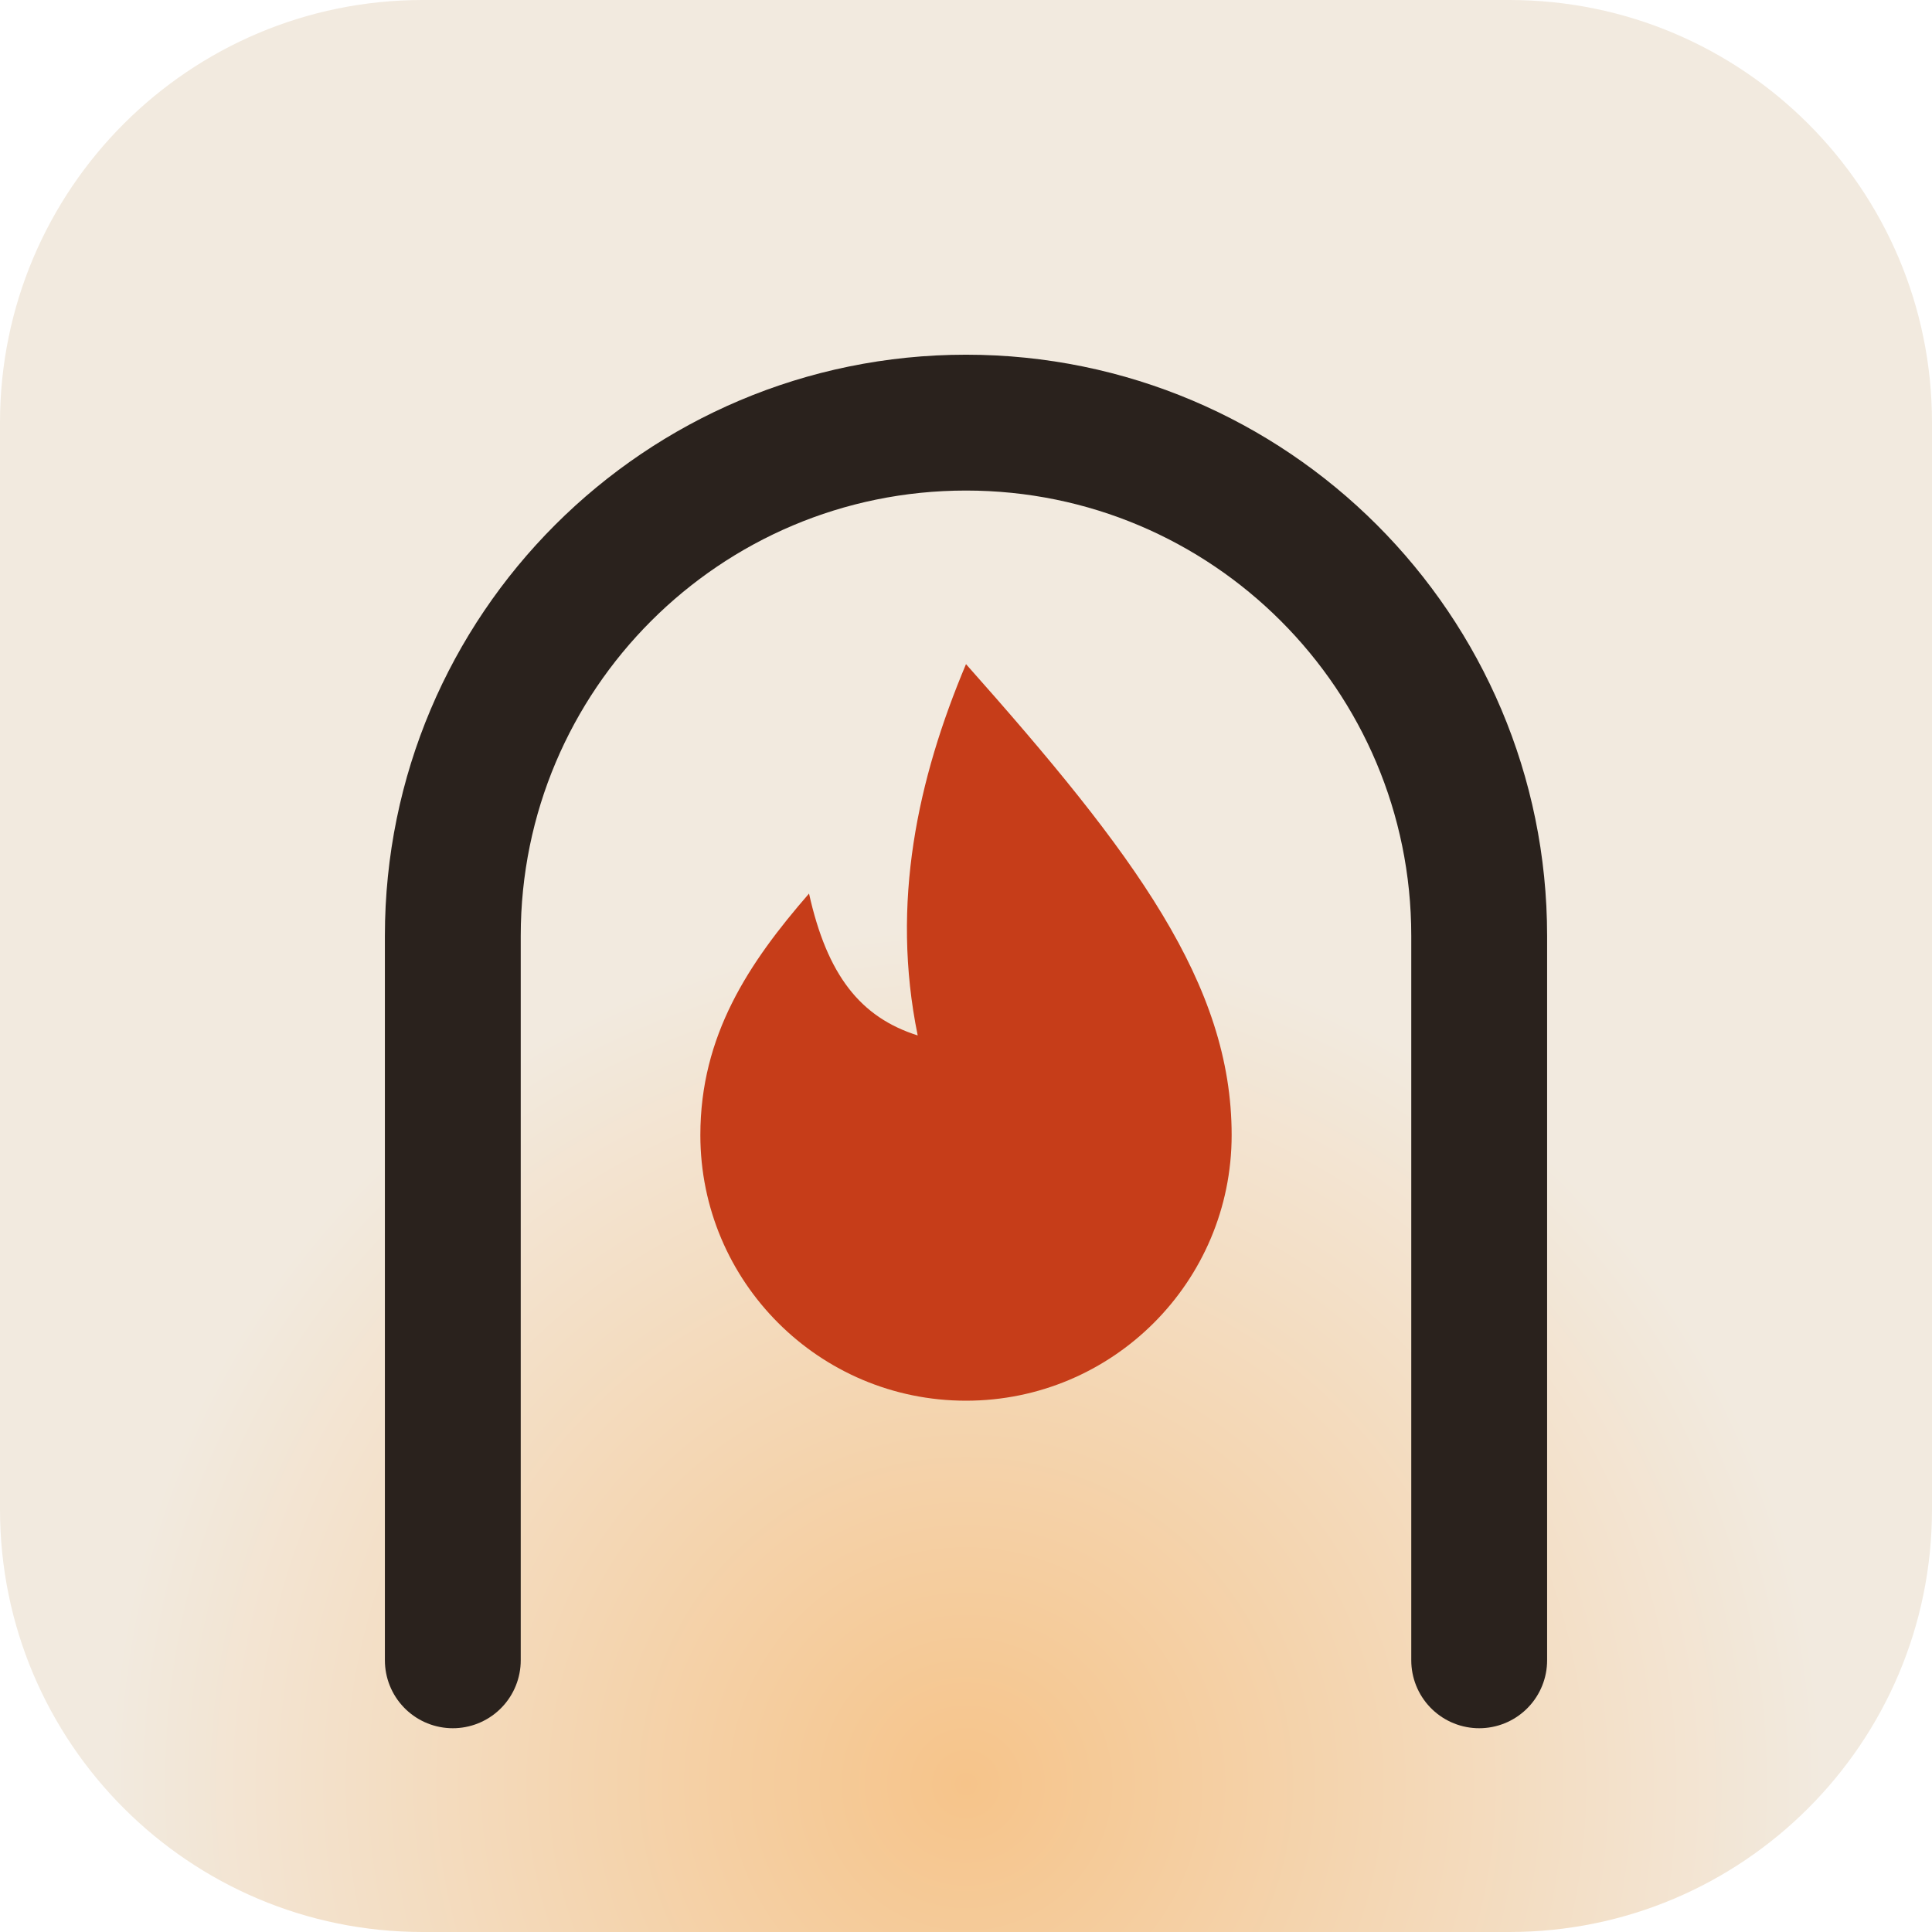
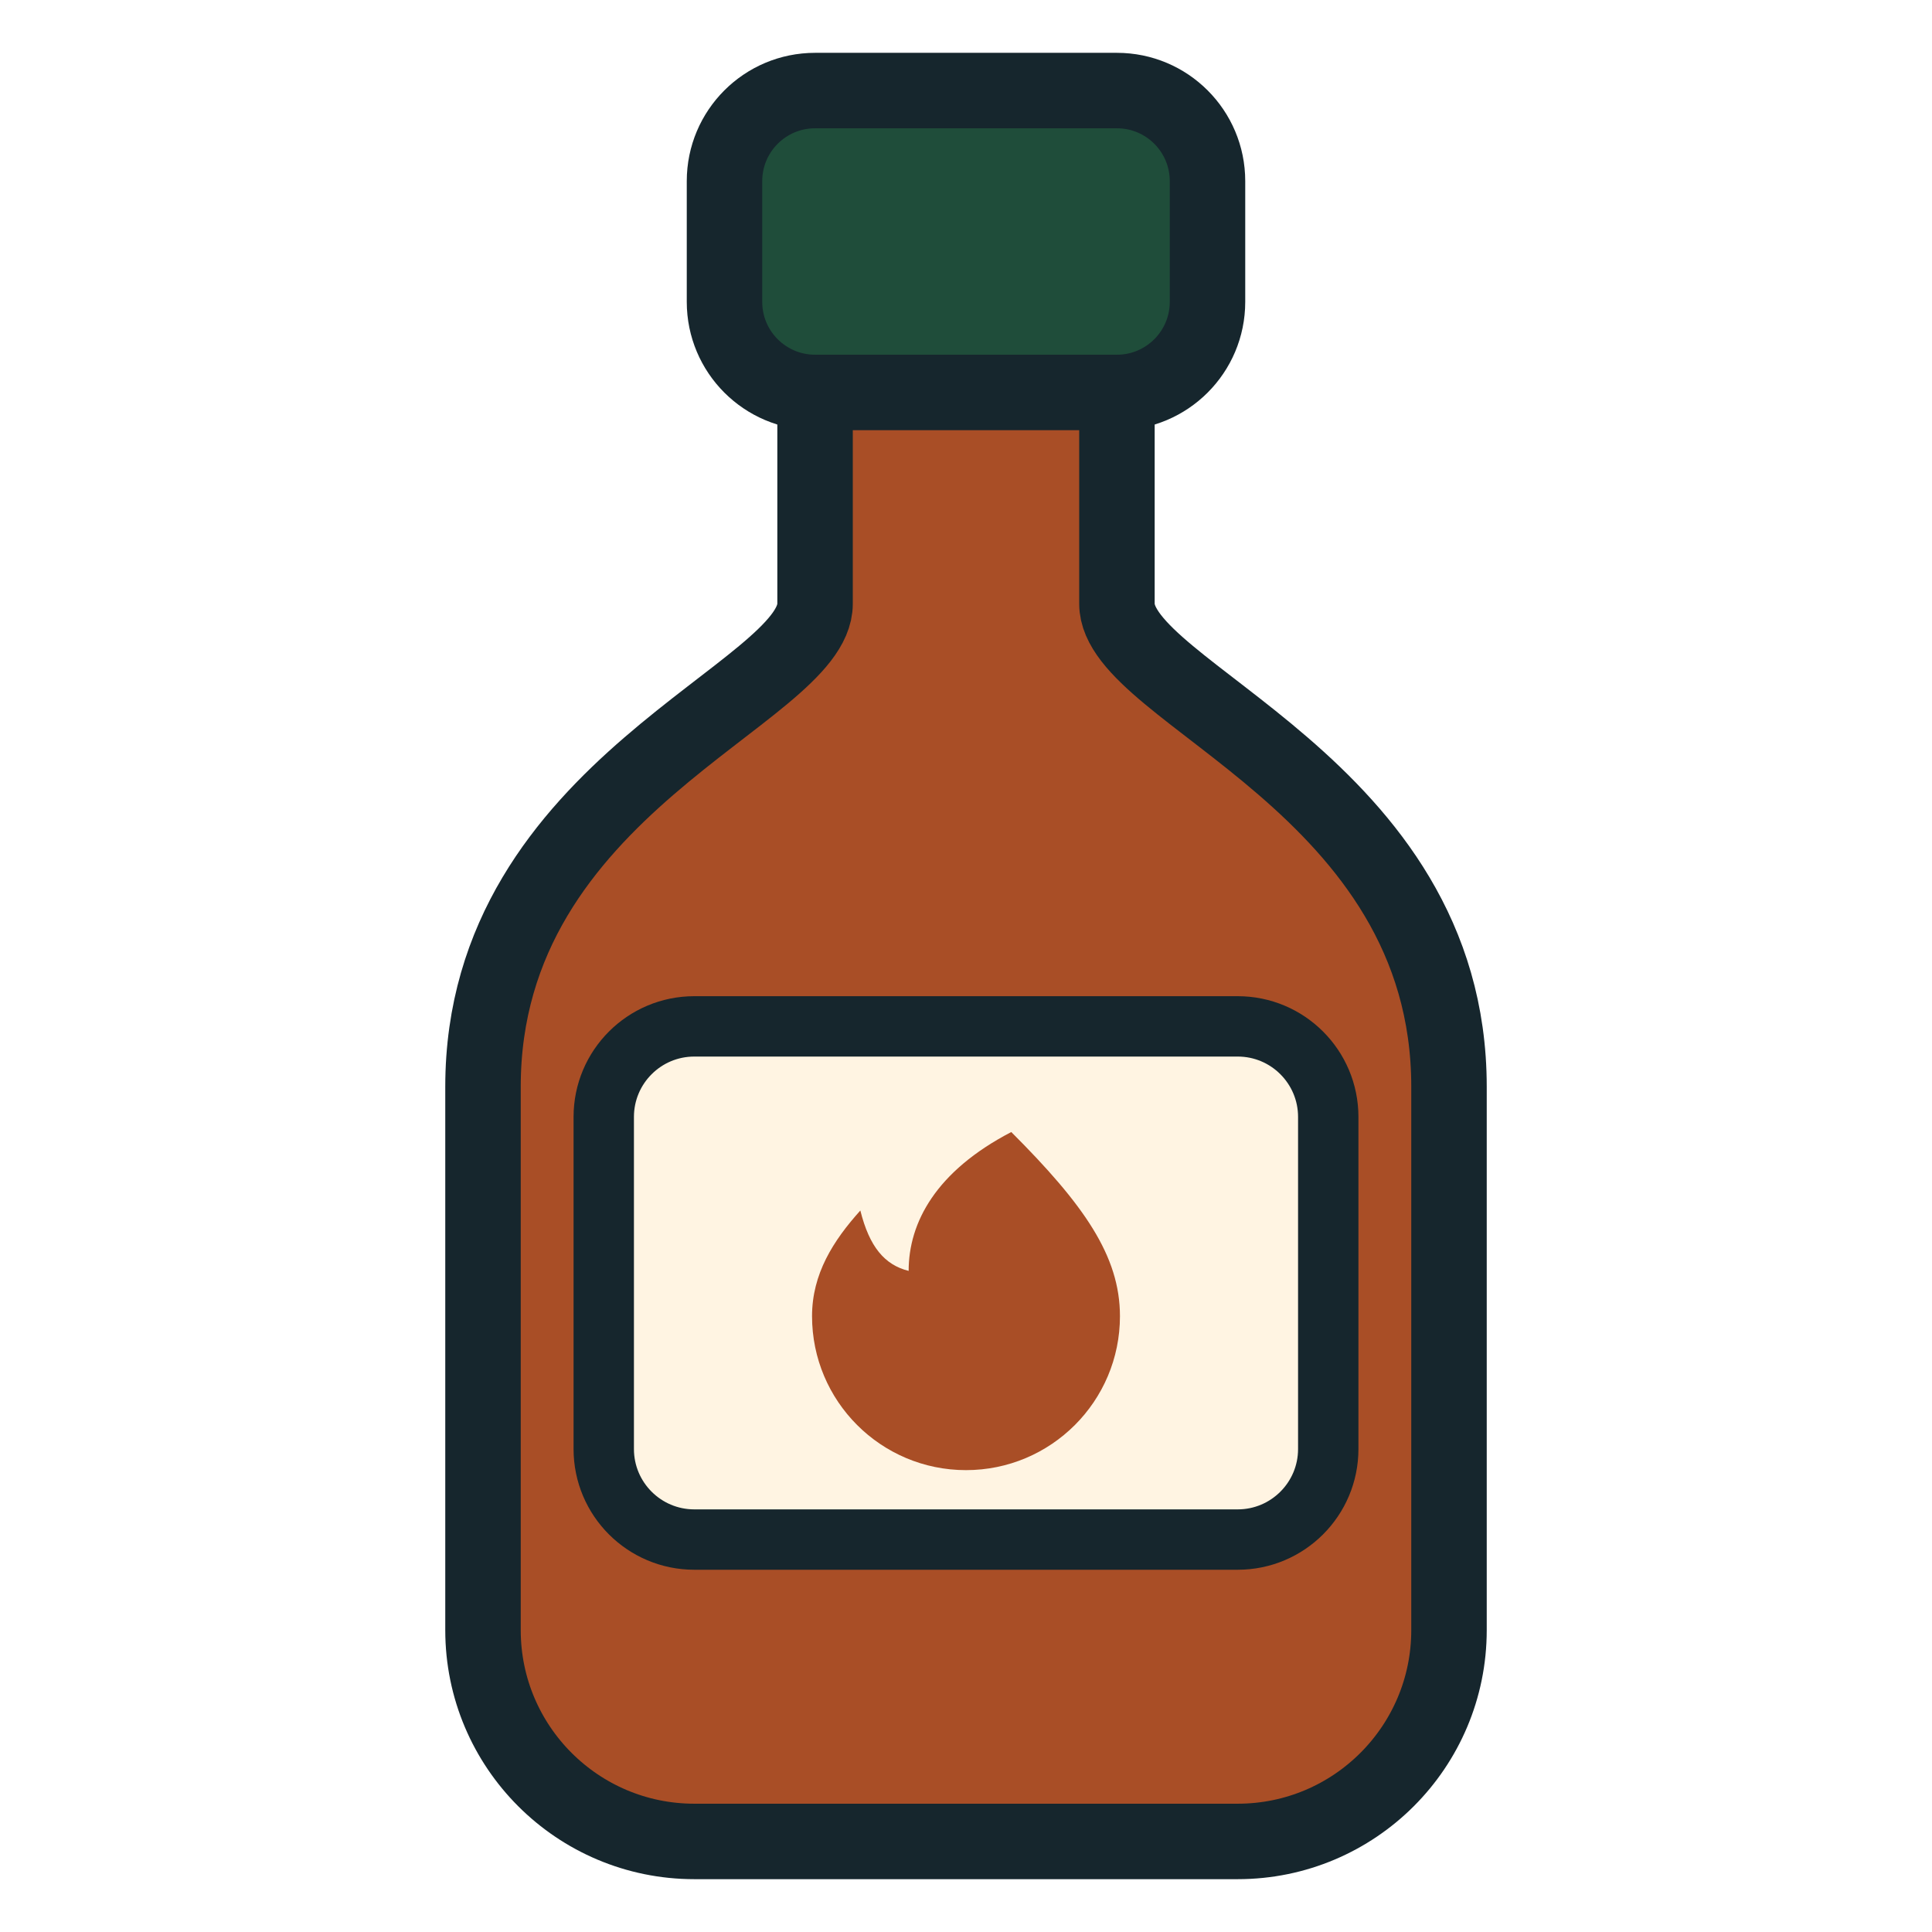
<svg xmlns="http://www.w3.org/2000/svg" viewBox="0 0 64 64">
-   <defs>
-     <radialGradient id="warm" cx="50%" cy="92%" r="80%">
-       <stop offset="0" stop-color="#f6c48a" />
-       <stop offset="0.55" stop-color="#f2eadf" />
-     </radialGradient>
-   </defs>
-   <rect width="64" height="64" rx="14" fill="url(#warm)" />
-   <path d="M15 55V31a17 17 0 0 1 34 0v24" fill="none" stroke="#2a221d" stroke-width="4.5" stroke-linecap="round" />
-   <path d="M32 22c5.6 6.3 8.8 10.6 8.8 15.6a8.8 8.8 0 0 1-17.6 0c0-3.3 1.6-5.7 3.6-8 .6 2.7 1.7 4.1 3.6 4.7-.9-4.4 0-8.5 1.6-12.3z" fill="#c63d19" />
+   <rect x="24" y="3" width="16" height="10" rx="3" fill="#1f4d3a" stroke="#16262d" stroke-width="2.5" />
+   <path d="M27 13h10v7c0 3 11 6 11 16v18a7 7 0 0 1-7 7H23a7 7 0 0 1-7-7V36c0-10 11-13 11-16z" fill="#a94e26" stroke="#16262d" stroke-width="2.5" stroke-linejoin="round" />
+   <rect x="20" y="34" width="24" height="17" rx="3" fill="#fff4e2" stroke="#16262d" stroke-width="2" />
+   <path d="M33.5 37.5c2.4 2.4 3.6 4.1 3.6 6.1a5.1 5.1 0 0 1-10.2 0c0-1.4.7-2.5 1.6-3.5.3 1.2.8 1.8 1.6 2 0-1.6.9-3.3 3.4-4.6z" fill="#a94e26" />
</svg>
